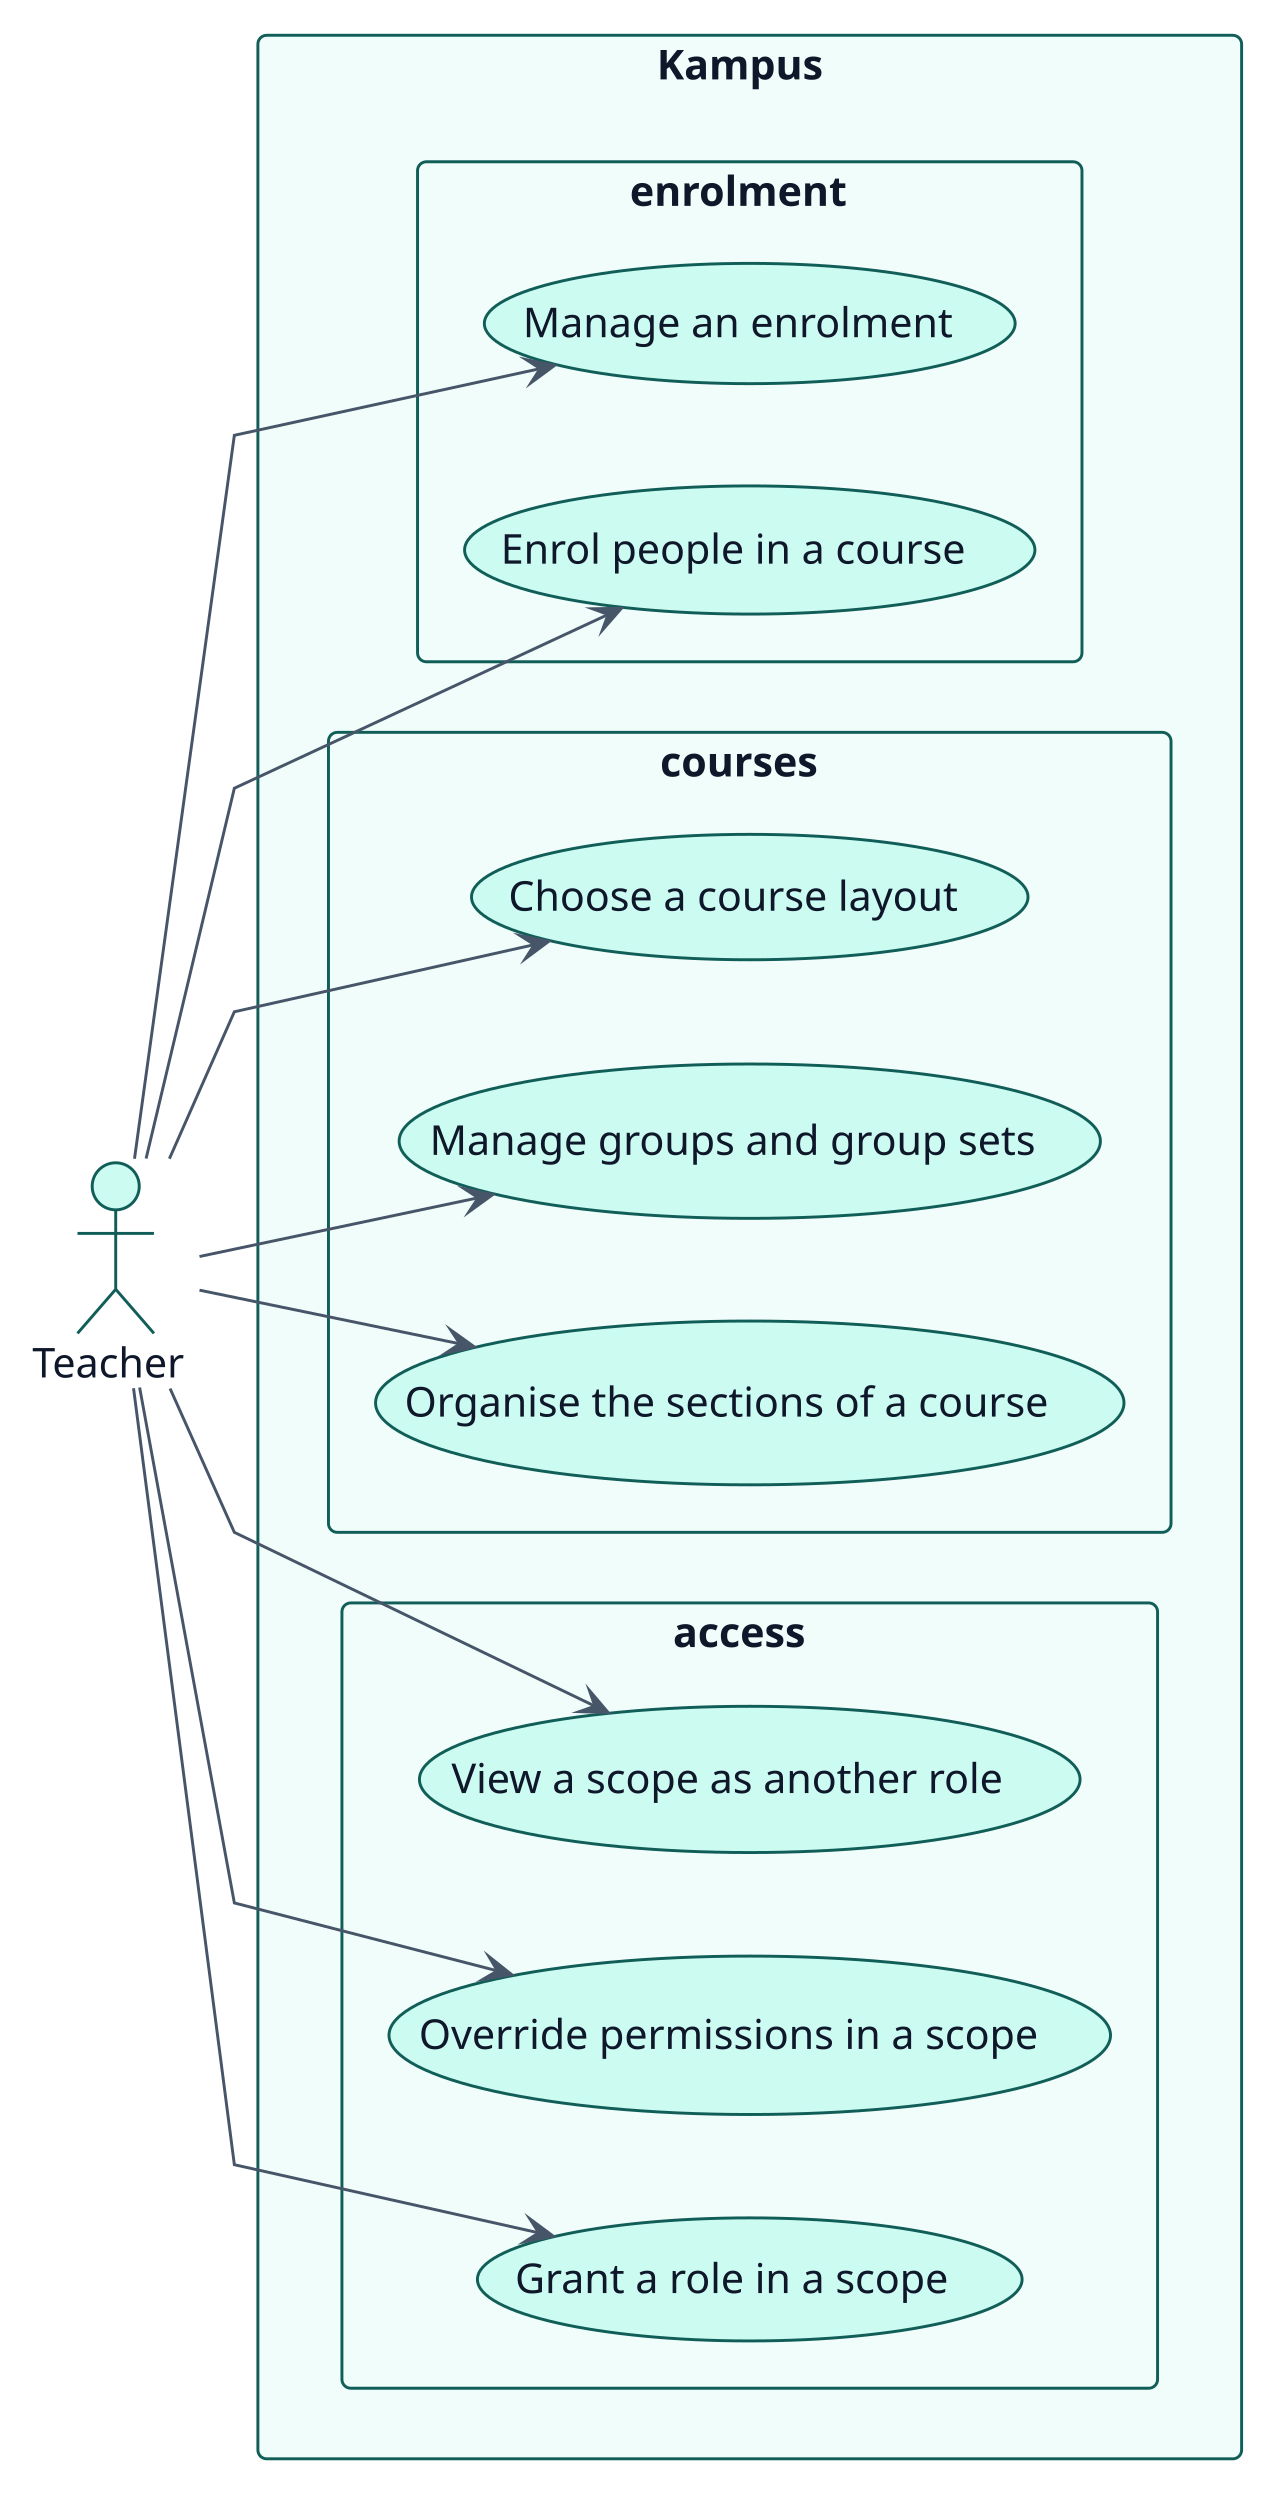
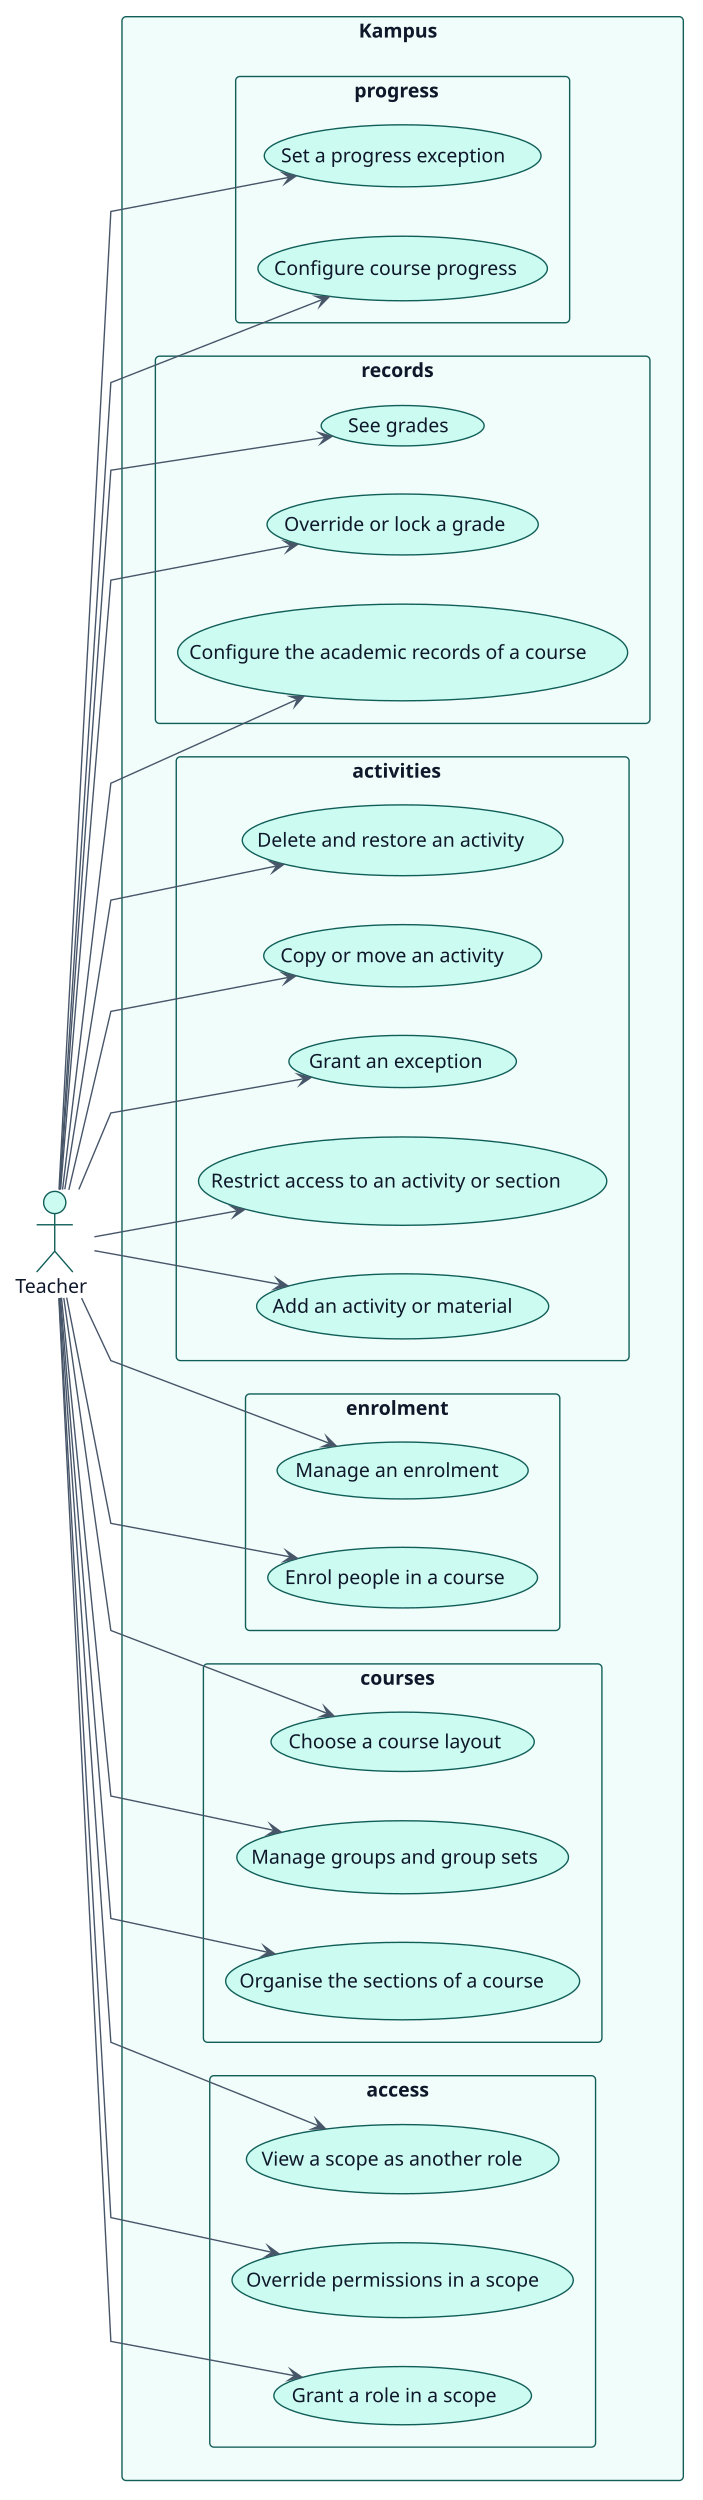
- <svg xmlns="http://www.w3.org/2000/svg" version="1.1" data-diagram-type="DESCRIPTION" style="width:436px;height:850px;background:#FFFFFF;" width="436px" height="850px" viewBox="0 0 436 850" zoomAndPan="magnify" preserveAspectRatio="none" contentStyleType="text/css">
+ <svg xmlns="http://www.w3.org/2000/svg" version="1.1" data-diagram-type="DESCRIPTION" style="width:505px;height:1797px;background:#FFFFFF;" width="505px" height="1797px" viewBox="0 0 505 1797" zoomAndPan="magnify" preserveAspectRatio="none" contentStyleType="text/css">
  <defs />
  <g font-family="sans-serif" lengthAdjust="spacing">
    <g class="cluster" data-qualified-name="Kampus" id="ent0002" data-source-line="111">
-       <rect x="87.68" y="12" width="334.47" height="824" fill="#F0FDFA" style="stroke:#115E59;stroke-width:1;" rx="3" ry="3" />
-       <text x="223.312" y="26.995" fill="#0F172A" font-size="14" textLength="63.205" font-weight="700" font-family="Verdana">Kampus</text>
+       <rect x="87.68" y="12" width="403.5" height="1771" fill="#F0FDFA" style="stroke:#115E59;stroke-width:1;" rx="3" ry="3" />
+       <text x="257.827" y="26.995" fill="#0F172A" font-size="14" textLength="63.205" font-weight="700" font-family="Verdana">Kampus</text>
    </g>
    <g class="cluster" data-qualified-name="Kampus.access" id="ent0003" data-source-line="112">
-       <rect x="116.26" y="545" width="277.31" height="267" fill="#F0FDFA" style="stroke:#115E59;stroke-width:1;" rx="3" ry="3" />
-       <text x="228.812" y="559.995" fill="#0F172A" font-size="14" textLength="52.206" font-weight="700" font-family="Verdana">access</text>
+       <rect x="150.77" y="1492" width="277.32" height="267" fill="#F0FDFA" style="stroke:#115E59;stroke-width:1;" rx="3" ry="3" />
+       <text x="263.327" y="1506.995" fill="#0F172A" font-size="14" textLength="52.206" font-weight="700" font-family="Verdana">access</text>
    </g>
    <g class="cluster" data-qualified-name="Kampus.courses" id="ent0007" data-source-line="117">
-       <rect x="111.68" y="249" width="286.47" height="272" fill="#F0FDFA" style="stroke:#115E59;stroke-width:1;" rx="3" ry="3" />
-       <text x="224.44" y="263.995" fill="#0F172A" font-size="14" textLength="60.949" font-weight="700" font-family="Verdana">courses</text>
+       <rect x="146.2" y="1196" width="286.46" height="272" fill="#F0FDFA" style="stroke:#115E59;stroke-width:1;" rx="3" ry="3" />
+       <text x="258.955" y="1210.995" fill="#0F172A" font-size="14" textLength="60.949" font-weight="700" font-family="Verdana">courses</text>
    </g>
    <g class="cluster" data-qualified-name="Kampus.enrolment" id="ent0011" data-source-line="122">
-       <rect x="141.96" y="55" width="225.91" height="170" fill="#F0FDFA" style="stroke:#115E59;stroke-width:1;" rx="3" ry="3" />
-       <text x="214.152" y="69.995" fill="#0F172A" font-size="14" textLength="81.525" font-weight="700" font-family="Verdana">enrolment</text>
+       <rect x="176.47" y="1002" width="225.92" height="170" fill="#F0FDFA" style="stroke:#115E59;stroke-width:1;" rx="3" ry="3" />
+       <text x="248.667" y="1016.995" fill="#0F172A" font-size="14" textLength="81.525" font-weight="700" font-family="Verdana">enrolment</text>
+     </g>
+     <g class="cluster" data-qualified-name="Kampus.activities" id="ent0014" data-source-line="126">
+       <rect x="126.69" y="544" width="325.48" height="434" fill="#F0FDFA" style="stroke:#115E59;stroke-width:1;" rx="3" ry="3" />
+       <text x="253.189" y="558.995" fill="#0F172A" font-size="14" textLength="72.481" font-weight="700" font-family="Verdana">activities</text>
+     </g>
+     <g class="cluster" data-qualified-name="Kampus.records" id="ent0020" data-source-line="133">
+       <rect x="111.68" y="256" width="355.5" height="264" fill="#F0FDFA" style="stroke:#115E59;stroke-width:1;" rx="3" ry="3" />
+       <text x="259.642" y="270.995" fill="#0F172A" font-size="14" textLength="59.575" font-weight="700" font-family="Verdana">records</text>
+     </g>
+     <g class="cluster" data-qualified-name="Kampus.progress" id="ent0024" data-source-line="138">
+       <rect x="169.4" y="55" width="240.06" height="177" fill="#F0FDFA" style="stroke:#115E59;stroke-width:1;" rx="3" ry="3" />
+       <text x="254.615" y="69.995" fill="#0F172A" font-size="14" textLength="69.631" font-weight="700" font-family="Verdana">progress</text>
    </g>
    <g class="entity" data-qualified-name="Kampus.access.UC_grantRole" id="ent0004" data-source-line="113">
-       <ellipse cx="254.918" cy="775" rx="92.598" ry="20.92" fill="#CCFBF1" style="stroke:#115E59;stroke-width:1;" />
-       <text x="175.119" y="779.648" fill="#0F172A" font-size="14" textLength="159.599" font-family="Verdana">Grant a role in a scope</text>
+       <ellipse cx="289.428" cy="1722" rx="92.598" ry="20.92" fill="#CCFBF1" style="stroke:#115E59;stroke-width:1;" />
+       <text x="209.629" y="1726.648" fill="#0F172A" font-size="14" textLength="159.599" font-family="Verdana">Grant a role in a scope</text>
    </g>
    <g class="entity" data-qualified-name="Kampus.access.UC_overridePermission" id="ent0005" data-source-line="114">
-       <ellipse cx="254.916" cy="692.001" rx="122.656" ry="26.931" fill="#CCFBF1" style="stroke:#115E59;stroke-width:1;" />
-       <text x="142.41" y="696.65" fill="#0F172A" font-size="14" textLength="225.012" font-family="Verdana">Override permissions in a scope</text>
+       <ellipse cx="289.426" cy="1639.001" rx="122.656" ry="26.931" fill="#CCFBF1" style="stroke:#115E59;stroke-width:1;" />
+       <text x="176.92" y="1643.65" fill="#0F172A" font-size="14" textLength="225.012" font-family="Verdana">Override permissions in a scope</text>
    </g>
    <g class="entity" data-qualified-name="Kampus.access.UC_viewAsRole" id="ent0006" data-source-line="115">
-       <ellipse cx="254.918" cy="605.002" rx="112.308" ry="24.862" fill="#CCFBF1" style="stroke:#115E59;stroke-width:1;" />
-       <text x="153.487" y="609.65" fill="#0F172A" font-size="14" textLength="202.863" font-family="Verdana">View a scope as another role</text>
+       <ellipse cx="289.428" cy="1552.002" rx="112.308" ry="24.862" fill="#CCFBF1" style="stroke:#115E59;stroke-width:1;" />
+       <text x="187.997" y="1556.65" fill="#0F172A" font-size="14" textLength="202.863" font-family="Verdana">View a scope as another role</text>
    </g>
    <g class="entity" data-qualified-name="Kampus.courses.UC_organiseSections" id="ent0008" data-source-line="118">
-       <ellipse cx="254.923" cy="476.997" rx="127.233" ry="27.847" fill="#CCFBF1" style="stroke:#115E59;stroke-width:1;" />
-       <text x="137.561" y="481.645" fill="#0F172A" font-size="14" textLength="234.726" font-family="Verdana">Organise the sections of a course</text>
+       <ellipse cx="289.433" cy="1423.997" rx="127.233" ry="27.847" fill="#CCFBF1" style="stroke:#115E59;stroke-width:1;" />
+       <text x="172.071" y="1428.645" fill="#0F172A" font-size="14" textLength="234.726" font-family="Verdana">Organise the sections of a course</text>
    </g>
    <g class="entity" data-qualified-name="Kampus.courses.UC_manageGroups" id="ent0009" data-source-line="119">
-       <ellipse cx="254.921" cy="388.002" rx="119.211" ry="26.242" fill="#CCFBF1" style="stroke:#115E59;stroke-width:1;" />
-       <text x="146.086" y="392.651" fill="#0F172A" font-size="14" textLength="217.67" font-family="Verdana">Manage groups and group sets</text>
+       <ellipse cx="289.431" cy="1335.002" rx="119.211" ry="26.242" fill="#CCFBF1" style="stroke:#115E59;stroke-width:1;" />
+       <text x="180.596" y="1339.651" fill="#0F172A" font-size="14" textLength="217.67" font-family="Verdana">Manage groups and group sets</text>
    </g>
    <g class="entity" data-qualified-name="Kampus.courses.UC_chooseCourseLayout" id="ent0010" data-source-line="120">
-       <ellipse cx="254.917" cy="305.001" rx="94.607" ry="21.321" fill="#CCFBF1" style="stroke:#115E59;stroke-width:1;" />
-       <text x="172.869" y="309.65" fill="#0F172A" font-size="14" textLength="164.097" font-family="Verdana">Choose a course layout</text>
+       <ellipse cx="289.427" cy="1252.001" rx="94.607" ry="21.321" fill="#CCFBF1" style="stroke:#115E59;stroke-width:1;" />
+       <text x="207.379" y="1256.65" fill="#0F172A" font-size="14" textLength="164.097" font-family="Verdana">Choose a course layout</text>
    </g>
    <g class="entity" data-qualified-name="Kampus.enrolment.UC_enrolPeople" id="ent0012" data-source-line="123">
-       <ellipse cx="254.916" cy="187.001" rx="96.956" ry="21.791" fill="#CCFBF1" style="stroke:#115E59;stroke-width:1;" />
-       <text x="170.253" y="191.65" fill="#0F172A" font-size="14" textLength="169.326" font-family="Verdana">Enrol people in a course</text>
+       <ellipse cx="289.426" cy="1134.001" rx="96.956" ry="21.791" fill="#CCFBF1" style="stroke:#115E59;stroke-width:1;" />
+       <text x="204.763" y="1138.65" fill="#0F172A" font-size="14" textLength="169.326" font-family="Verdana">Enrol people in a course</text>
    </g>
    <g class="entity" data-qualified-name="Kampus.enrolment.UC_manageEnrolment" id="ent0013" data-source-line="124">
-       <ellipse cx="254.915" cy="109.997" rx="90.235" ry="20.447" fill="#CCFBF1" style="stroke:#115E59;stroke-width:1;" />
-       <text x="177.779" y="114.645" fill="#0F172A" font-size="14" textLength="154.273" font-family="Verdana">Manage an enrolment</text>
+       <ellipse cx="289.425" cy="1056.997" rx="90.235" ry="20.447" fill="#CCFBF1" style="stroke:#115E59;stroke-width:1;" />
+       <text x="212.289" y="1061.645" fill="#0F172A" font-size="14" textLength="154.273" font-family="Verdana">Manage an enrolment</text>
+     </g>
+     <g class="entity" data-qualified-name="Kampus.activities.UC_addActivity" id="ent0015" data-source-line="127">
+       <ellipse cx="289.434" cy="939.005" rx="104.974" ry="23.395" fill="#CCFBF1" style="stroke:#115E59;stroke-width:1;" />
+       <text x="195.953" y="943.653" fill="#0F172A" font-size="14" textLength="186.963" font-family="Verdana">Add an activity or material</text>
+     </g>
+     <g class="entity" data-qualified-name="Kampus.activities.UC_restrictAccess" id="ent0016" data-source-line="128">
+       <ellipse cx="289.428" cy="848.998" rx="146.738" ry="31.748" fill="#CCFBF1" style="stroke:#115E59;stroke-width:1;" />
+       <text x="151.585" y="853.646" fill="#0F172A" font-size="14" textLength="275.687" font-family="Verdana">Restrict access to an activity or section</text>
+     </g>
+     <g class="entity" data-qualified-name="Kampus.activities.UC_grantException" id="ent0017" data-source-line="129">
+       <ellipse cx="289.432" cy="763.002" rx="81.762" ry="18.752" fill="#CCFBF1" style="stroke:#115E59;stroke-width:1;" />
+       <text x="222.026" y="767.651" fill="#0F172A" font-size="14" textLength="134.812" font-family="Verdana">Grant an exception</text>
+     </g>
+     <g class="entity" data-qualified-name="Kampus.activities.UC_copyActivity" id="ent0018" data-source-line="130">
+       <ellipse cx="289.43" cy="686.996" rx="99.88" ry="22.376" fill="#CCFBF1" style="stroke:#115E59;stroke-width:1;" />
+       <text x="201.533" y="691.644" fill="#0F172A" font-size="14" textLength="175.793" font-family="Verdana">Copy or move an activity</text>
+     </g>
+     <g class="entity" data-qualified-name="Kampus.activities.UC_deleteActivity" id="ent0019" data-source-line="131">
+       <ellipse cx="289.433" cy="603.999" rx="115.293" ry="25.459" fill="#CCFBF1" style="stroke:#115E59;stroke-width:1;" />
+       <text x="184.792" y="608.647" fill="#0F172A" font-size="14" textLength="209.282" font-family="Verdana">Delete and restore an activity</text>
+     </g>
+     <g class="entity" data-qualified-name="Kampus.records.UC_configureRecords" id="ent0021" data-source-line="134">
+       <ellipse cx="289.426" cy="468.999" rx="161.746" ry="34.749" fill="#CCFBF1" style="stroke:#115E59;stroke-width:1;" />
+       <text x="135.997" y="473.648" fill="#0F172A" font-size="14" textLength="306.858" font-family="Verdana">Configure the academic records of a course</text>
+     </g>
+     <g class="entity" data-qualified-name="Kampus.records.UC_overrideGrade" id="ent0022" data-source-line="135">
+       <ellipse cx="289.426" cy="376.997" rx="97.486" ry="21.897" fill="#CCFBF1" style="stroke:#115E59;stroke-width:1;" />
+       <text x="204.175" y="381.646" fill="#0F172A" font-size="14" textLength="170.502" font-family="Verdana">Override or lock a grade</text>
+     </g>
+     <g class="entity" data-qualified-name="Kampus.records.UC_viewGrades" id="ent0023" data-source-line="136">
+       <ellipse cx="289.434" cy="306.004" rx="58.564" ry="14.524" fill="#CCFBF1" style="stroke:#115E59;stroke-width:1;" />
+       <text x="250.144" y="310.652" fill="#0F172A" font-size="14" textLength="78.579" font-family="Verdana">See grades</text>
+     </g>
+     <g class="entity" data-qualified-name="Kampus.progress.UC_configureCourseProgress" id="ent0025" data-source-line="139">
+       <ellipse cx="289.435" cy="192.997" rx="104.035" ry="23.207" fill="#CCFBF1" style="stroke:#115E59;stroke-width:1;" />
+       <text x="196.979" y="197.645" fill="#0F172A" font-size="14" textLength="184.912" font-family="Verdana">Configure course progress</text>
+     </g>
+     <g class="entity" data-qualified-name="Kampus.progress.UC_setProgressException" id="ent0026" data-source-line="140">
+       <ellipse cx="289.428" cy="112.004" rx="99.468" ry="22.294" fill="#CCFBF1" style="stroke:#115E59;stroke-width:1;" />
+       <text x="201.986" y="116.652" fill="#0F172A" font-size="14" textLength="174.884" font-family="Verdana">Set a progress exception</text>
    </g>
    <g class="entity" data-qualified-name="A_Teacher" id="ent0001" data-source-line="109">
-       <ellipse cx="39.342" cy="403.35" rx="8" ry="8" fill="#CCFBF1" style="stroke:#115E59;stroke-width:1;" />
-       <path d="M39.342,411.35 L39.342,438.35 M26.342,419.35 L52.342,419.35 M39.342,438.35 L26.342,453.35 M39.342,438.35 L52.342,453.35" style="stroke:#115E59;stroke-width:1;" fill="none" />
-       <text x="11" y="468.345" fill="#0F172A" font-size="14" textLength="56.684" font-family="Verdana">Teacher</text>
+       <ellipse cx="39.342" cy="864.35" rx="8" ry="8" fill="#CCFBF1" style="stroke:#115E59;stroke-width:1;" />
+       <path d="M39.342,872.35 L39.342,899.35 M26.342,880.35 L52.342,880.35 M39.342,899.35 L26.342,914.35 M39.342,899.35 L52.342,914.35" style="stroke:#115E59;stroke-width:1;" fill="none" />
+       <text x="11" y="929.345" fill="#0F172A" font-size="14" textLength="56.684" font-family="Verdana">Teacher</text>
    </g>
-     <g class="link" data-entity-1="ent0001" data-entity-2="ent0004" id="lnk14" data-source-line="128" data-link-type="dependency">
-       <path d="M45.4,471.99 C56.03,553.83 79.68,736 79.68,736 C79.68,736 133.831,748.117 183.171,759.167" style="stroke:#475569;stroke-width:1;" fill="none" id="A_Teacher-to-UC_grantRole" />
-       <polygon points="188.05,760.26,180.142,754.39,183.171,759.167,178.393,762.196,188.05,760.26" fill="#475569" style="stroke:#475569;stroke-width:1;stroke-linejoin:miter;stroke-miterlimit:10;" />
+     <g class="link" data-entity-1="ent0001" data-entity-2="ent0004" id="lnk27" data-source-line="144" data-link-type="dependency">
+       <path d="M42.29,933.13 C50.23,1092.33 79.68,1683 79.68,1683 C79.68,1683 151.545,1696.422 211.965,1707.712" style="stroke:#475569;stroke-width:1;" fill="none" id="A_Teacher-to-UC_grantRole" />
+       <polygon points="216.88,1708.63,208.768,1703.045,211.965,1707.712,207.298,1710.909,216.88,1708.63" fill="#475569" style="stroke:#475569;stroke-width:1;stroke-linejoin:miter;stroke-miterlimit:10;" />
    </g>
-     <g class="link" data-entity-1="ent0001" data-entity-2="ent0005" id="lnk15" data-source-line="129" data-link-type="dependency">
-       <path d="M47.47,471.75 C58.8,533.42 79.68,647 79.68,647 C79.68,647 123.299,658.26 169.099,670.09" style="stroke:#475569;stroke-width:1;" fill="none" id="A_Teacher-to-UC_overridePermission" />
-       <polygon points="173.94,671.34,166.226,665.216,169.099,670.09,164.226,672.962,173.94,671.34" fill="#475569" style="stroke:#475569;stroke-width:1;stroke-linejoin:miter;stroke-miterlimit:10;" />
+     <g class="link" data-entity-1="ent0001" data-entity-2="ent0005" id="lnk28" data-source-line="145" data-link-type="dependency">
+       <path d="M42.54,933.13 C50.83,1080.55 79.68,1594 79.68,1594 C79.68,1594 138.572,1606.696 195.622,1618.996" style="stroke:#475569;stroke-width:1;" fill="none" id="A_Teacher-to-UC_overridePermission" />
+       <polygon points="200.51,1620.05,192.555,1614.243,195.622,1618.996,190.869,1622.063,200.51,1620.05" fill="#475569" style="stroke:#475569;stroke-width:1;stroke-linejoin:miter;stroke-miterlimit:10;" />
    </g>
-     <g class="link" data-entity-1="ent0001" data-entity-2="ent0006" id="lnk16" data-source-line="130" data-link-type="dependency">
-       <path d="M57.83,472.11 C68.33,495.61 79.68,521 79.68,521 C79.68,521 150.666,555.218 202.266,580.098" style="stroke:#475569;stroke-width:1;" fill="none" id="A_Teacher-to-UC_viewAsRole" />
-       <polygon points="206.77,582.27,200.4,574.758,202.266,580.098,196.926,581.964,206.77,582.27" fill="#475569" style="stroke:#475569;stroke-width:1;stroke-linejoin:miter;stroke-miterlimit:10;" />
+     <g class="link" data-entity-1="ent0001" data-entity-2="ent0006" id="lnk29" data-source-line="146" data-link-type="dependency">
+       <path d="M43.01,933 C51.87,1062.19 79.68,1468 79.68,1468 C79.68,1468 167.372,1503.283 229.222,1528.173" style="stroke:#475569;stroke-width:1;" fill="none" id="A_Teacher-to-UC_viewAsRole" />
+       <polygon points="233.86,1530.04,227.004,1522.969,229.222,1528.173,224.017,1530.391,233.86,1530.04" fill="#475569" style="stroke:#475569;stroke-width:1;stroke-linejoin:miter;stroke-miterlimit:10;" />
    </g>
-     <g class="link" data-entity-1="ent0001" data-entity-2="ent0008" id="lnk17" data-source-line="131" data-link-type="dependency">
-       <path d="M67.83,438.66 C91.6,443.56 122.483,449.921 156.343,456.901" style="stroke:#475569;stroke-width:1;" fill="none" id="A_Teacher-to-UC_organiseSections" />
-       <polygon points="161.24,457.91,153.233,452.175,156.343,456.901,151.618,460.011,161.24,457.91" fill="#475569" style="stroke:#475569;stroke-width:1;stroke-linejoin:miter;stroke-miterlimit:10;" />
+     <g class="link" data-entity-1="ent0001" data-entity-2="ent0008" id="lnk30" data-source-line="147" data-link-type="dependency">
+       <path d="M43.49,932.87 C52.83,1047.96 79.68,1379 79.68,1379 C79.68,1379 136.342,1391.217 192.592,1403.337" style="stroke:#475569;stroke-width:1;" fill="none" id="A_Teacher-to-UC_organiseSections" />
+       <polygon points="197.48,1404.39,189.524,1398.584,192.592,1403.337,187.839,1406.405,197.48,1404.39" fill="#475569" style="stroke:#475569;stroke-width:1;stroke-linejoin:miter;stroke-miterlimit:10;" />
    </g>
-     <g class="link" data-entity-1="ent0001" data-entity-2="ent0009" id="lnk18" data-source-line="132" data-link-type="dependency">
-       <path d="M67.83,427.21 C93.06,421.89 126.947,414.751 162.577,407.241" style="stroke:#475569;stroke-width:1;" fill="none" id="A_Teacher-to-UC_manageGroups" />
-       <polygon points="167.47,406.21,157.839,404.152,162.577,407.241,159.488,411.98,167.47,406.21" fill="#475569" style="stroke:#475569;stroke-width:1;stroke-linejoin:miter;stroke-miterlimit:10;" />
+     <g class="link" data-entity-1="ent0001" data-entity-2="ent0009" id="lnk31" data-source-line="148" data-link-type="dependency">
+       <path d="M44.19,932.79 C54.09,1032.68 79.68,1291 79.68,1291 C79.68,1291 139.698,1303.648 197.128,1315.758" style="stroke:#475569;stroke-width:1;" fill="none" id="A_Teacher-to-UC_manageGroups" />
+       <polygon points="202.02,1316.79,194.039,1311.019,197.128,1315.758,192.388,1318.847,202.02,1316.79" fill="#475569" style="stroke:#475569;stroke-width:1;stroke-linejoin:miter;stroke-miterlimit:10;" />
    </g>
-     <g class="link" data-entity-1="ent0001" data-entity-2="ent0010" id="lnk19" data-source-line="133" data-link-type="dependency">
-       <path d="M57.6,393.96 C68.17,370.05 79.68,344 79.68,344 C79.68,344 132.641,332.142 181.671,321.172" style="stroke:#475569;stroke-width:1;" fill="none" id="A_Teacher-to-UC_chooseCourseLayout" />
-       <polygon points="186.55,320.08,176.894,318.142,181.671,321.172,178.641,325.949,186.55,320.08" fill="#475569" style="stroke:#475569;stroke-width:1;stroke-linejoin:miter;stroke-miterlimit:10;" />
+     <g class="link" data-entity-1="ent0001" data-entity-2="ent0010" id="lnk32" data-source-line="149" data-link-type="dependency">
+       <path d="M45.85,932.95 C56.68,1009.46 79.68,1172 79.68,1172 C79.68,1172 173.681,1208.02 235.341,1231.66" style="stroke:#475569;stroke-width:1;" fill="none" id="A_Teacher-to-UC_chooseCourseLayout" />
+       <polygon points="240.01,1233.45,233.038,1226.493,235.341,1231.66,230.175,1233.963,240.01,1233.45" fill="#475569" style="stroke:#475569;stroke-width:1;stroke-linejoin:miter;stroke-miterlimit:10;" />
    </g>
-     <g class="link" data-entity-1="ent0001" data-entity-2="ent0012" id="lnk20" data-source-line="134" data-link-type="dependency">
-       <path d="M49.67,393.9 C61.3,345.1 79.68,268 79.68,268 C79.68,268 155.176,232.898 206.756,208.918" style="stroke:#475569;stroke-width:1;" fill="none" id="A_Teacher-to-UC_enrolPeople" />
-       <polygon points="211.29,206.81,201.443,206.977,206.756,208.918,204.815,214.231,211.29,206.81" fill="#475569" style="stroke:#475569;stroke-width:1;stroke-linejoin:miter;stroke-miterlimit:10;" />
+     <g class="link" data-entity-1="ent0001" data-entity-2="ent0012" id="lnk33" data-source-line="150" data-link-type="dependency">
+       <path d="M47.93,932.75 C59.36,991.16 79.68,1095 79.68,1095 C79.68,1095 148.845,1107.922 208.745,1119.112" style="stroke:#475569;stroke-width:1;" fill="none" id="A_Teacher-to-UC_enrolPeople" />
+       <polygon points="213.66,1120.03,205.548,1114.445,208.745,1119.112,204.079,1122.309,213.66,1120.03" fill="#475569" style="stroke:#475569;stroke-width:1;stroke-linejoin:miter;stroke-miterlimit:10;" />
    </g>
-     <g class="link" data-entity-1="ent0001" data-entity-2="ent0013" id="lnk21" data-source-line="135" data-link-type="dependency">
-       <path d="M45.73,393.97 C56.5,315.92 79.68,148 79.68,148 C79.68,148 134.215,136.105 183.655,125.325" style="stroke:#475569;stroke-width:1;" fill="none" id="A_Teacher-to-UC_manageEnrolment" />
-       <polygon points="188.54,124.26,178.894,122.269,183.655,125.325,180.599,130.086,188.54,124.26" fill="#475569" style="stroke:#475569;stroke-width:1;stroke-linejoin:miter;stroke-miterlimit:10;" />
+     <g class="link" data-entity-1="ent0001" data-entity-2="ent0013" id="lnk34" data-source-line="151" data-link-type="dependency">
+       <path d="M58.63,933.05 C68.9,954.99 79.68,978 79.68,978 C79.68,978 175.364,1014.21 236.904,1037.5" style="stroke:#475569;stroke-width:1;" fill="none" id="A_Teacher-to-UC_manageEnrolment" />
+       <polygon points="241.58,1039.27,234.578,1032.343,236.904,1037.5,231.747,1039.825,241.58,1039.27" fill="#475569" style="stroke:#475569;stroke-width:1;stroke-linejoin:miter;stroke-miterlimit:10;" />
+     </g>
+     <g class="link" data-entity-1="ent0001" data-entity-2="ent0015" id="lnk35" data-source-line="152" data-link-type="dependency">
+       <path d="M67.84,898.99 C101.15,905.03 153.83,914.588 201.83,923.288" style="stroke:#475569;stroke-width:1;" fill="none" id="A_Teacher-to-UC_addActivity" />
+       <polygon points="206.75,924.18,198.608,918.639,201.83,923.288,197.181,926.511,206.75,924.18" fill="#475569" style="stroke:#475569;stroke-width:1;stroke-linejoin:miter;stroke-miterlimit:10;" />
+     </g>
+     <g class="link" data-entity-1="ent0001" data-entity-2="ent0016" id="lnk36" data-source-line="153" data-link-type="dependency">
+       <path d="M67.84,889.01 C94.21,884.23 130.88,877.572 170.88,870.322" style="stroke:#475569;stroke-width:1;" fill="none" id="A_Teacher-to-UC_restrictAccess" />
+       <polygon points="175.8,869.43,166.231,867.099,170.88,870.322,167.658,874.971,175.8,869.43" fill="#475569" style="stroke:#475569;stroke-width:1;stroke-linejoin:miter;stroke-miterlimit:10;" />
+     </g>
+     <g class="link" data-entity-1="ent0001" data-entity-2="ent0017" id="lnk37" data-source-line="154" data-link-type="dependency">
+       <path d="M56.68,854.95 C67.49,829.13 79.68,800 79.68,800 C79.68,800 157.327,786.243 218.607,775.373" style="stroke:#475569;stroke-width:1;" fill="none" id="A_Teacher-to-UC_grantException" />
+       <polygon points="223.53,774.5,213.97,772.133,218.607,775.373,215.367,780.01,223.53,774.5" fill="#475569" style="stroke:#475569;stroke-width:1;stroke-linejoin:miter;stroke-miterlimit:10;" />
+     </g>
+     <g class="link" data-entity-1="ent0001" data-entity-2="ent0018" id="lnk38" data-source-line="155" data-link-type="dependency">
+       <path d="M49.47,855.27 C61.09,805.93 79.68,727 79.68,727 C79.68,727 147.879,713.931 207.569,702.491" style="stroke:#475569;stroke-width:1;" fill="none" id="A_Teacher-to-UC_copyActivity" />
+       <polygon points="212.48,701.55,202.888,699.316,207.569,702.491,204.394,707.173,212.48,701.55" fill="#475569" style="stroke:#475569;stroke-width:1;stroke-linejoin:miter;stroke-miterlimit:10;" />
+     </g>
+     <g class="link" data-entity-1="ent0001" data-entity-2="ent0019" id="lnk39" data-source-line="156" data-link-type="dependency">
+       <path d="M46.58,854.86 C57.67,785.21 79.68,647 79.68,647 C79.68,647 141.063,634.359 198.933,622.439" style="stroke:#475569;stroke-width:1;" fill="none" id="A_Teacher-to-UC_deleteActivity" />
+       <polygon points="203.83,621.43,194.208,619.328,198.933,622.439,195.822,627.163,203.83,621.43" fill="#475569" style="stroke:#475569;stroke-width:1;stroke-linejoin:miter;stroke-miterlimit:10;" />
+     </g>
+     <g class="link" data-entity-1="ent0001" data-entity-2="ent0021" id="lnk40" data-source-line="157" data-link-type="dependency">
+       <path d="M44.97,855.06 C55.37,767.56 79.68,563 79.68,563 C79.68,563 153.141,529.923 213.781,502.613" style="stroke:#475569;stroke-width:1;" fill="none" id="A_Teacher-to-UC_configureRecords" />
+       <polygon points="218.34,500.56,208.491,500.609,213.781,502.613,211.776,507.903,218.34,500.56" fill="#475569" style="stroke:#475569;stroke-width:1;stroke-linejoin:miter;stroke-miterlimit:10;" />
+     </g>
+     <g class="link" data-entity-1="ent0001" data-entity-2="ent0022" id="lnk41" data-source-line="158" data-link-type="dependency">
+       <path d="M43.56,854.97 C52.96,741.04 79.68,417 79.68,417 C79.68,417 149.089,403.701 209.039,392.211" style="stroke:#475569;stroke-width:1;" fill="none" id="A_Teacher-to-UC_overrideGrade" />
+       <polygon points="213.95,391.27,204.358,389.036,209.039,392.211,205.864,396.893,213.95,391.27" fill="#475569" style="stroke:#475569;stroke-width:1;stroke-linejoin:miter;stroke-miterlimit:10;" />
+     </g>
+     <g class="link" data-entity-1="ent0001" data-entity-2="ent0023" id="lnk42" data-source-line="159" data-link-type="dependency">
+       <path d="M43.11,854.9 C52.06,728.35 79.68,338 79.68,338 C79.68,338 172.008,323.848 233.758,314.378" style="stroke:#475569;stroke-width:1;" fill="none" id="A_Teacher-to-UC_viewGrades" />
+       <polygon points="238.7,313.62,229.198,311.031,233.758,314.378,230.41,318.938,238.7,313.62" fill="#475569" style="stroke:#475569;stroke-width:1;stroke-linejoin:miter;stroke-miterlimit:10;" />
+     </g>
+     <g class="link" data-entity-1="ent0001" data-entity-2="ent0025" id="lnk43" data-source-line="160" data-link-type="dependency">
+       <path d="M42.8,855.28 C51.42,719.76 79.68,275 79.68,275 C79.68,275 170.086,239.488 231.906,215.208" style="stroke:#475569;stroke-width:1;" fill="none" id="A_Teacher-to-UC_configureCourseProgress" />
+       <polygon points="236.56,213.38,226.721,212.947,231.906,215.208,229.645,220.393,236.56,213.38" fill="#475569" style="stroke:#475569;stroke-width:1;stroke-linejoin:miter;stroke-miterlimit:10;" />
+     </g>
+     <g class="link" data-entity-1="ent0001" data-entity-2="ent0026" id="lnk44" data-source-line="161" data-link-type="dependency">
+       <path d="M42.42,854.89 C50.53,701.86 79.68,152 79.68,152 C79.68,152 148.119,138.88 207.859,127.44" style="stroke:#475569;stroke-width:1;" fill="none" id="A_Teacher-to-UC_setProgressException" />
+       <polygon points="212.77,126.5,203.178,124.264,207.859,127.44,204.683,132.121,212.77,126.5" fill="#475569" style="stroke:#475569;stroke-width:1;stroke-linejoin:miter;stroke-miterlimit:10;" />
    </g>
  </g>
</svg>
